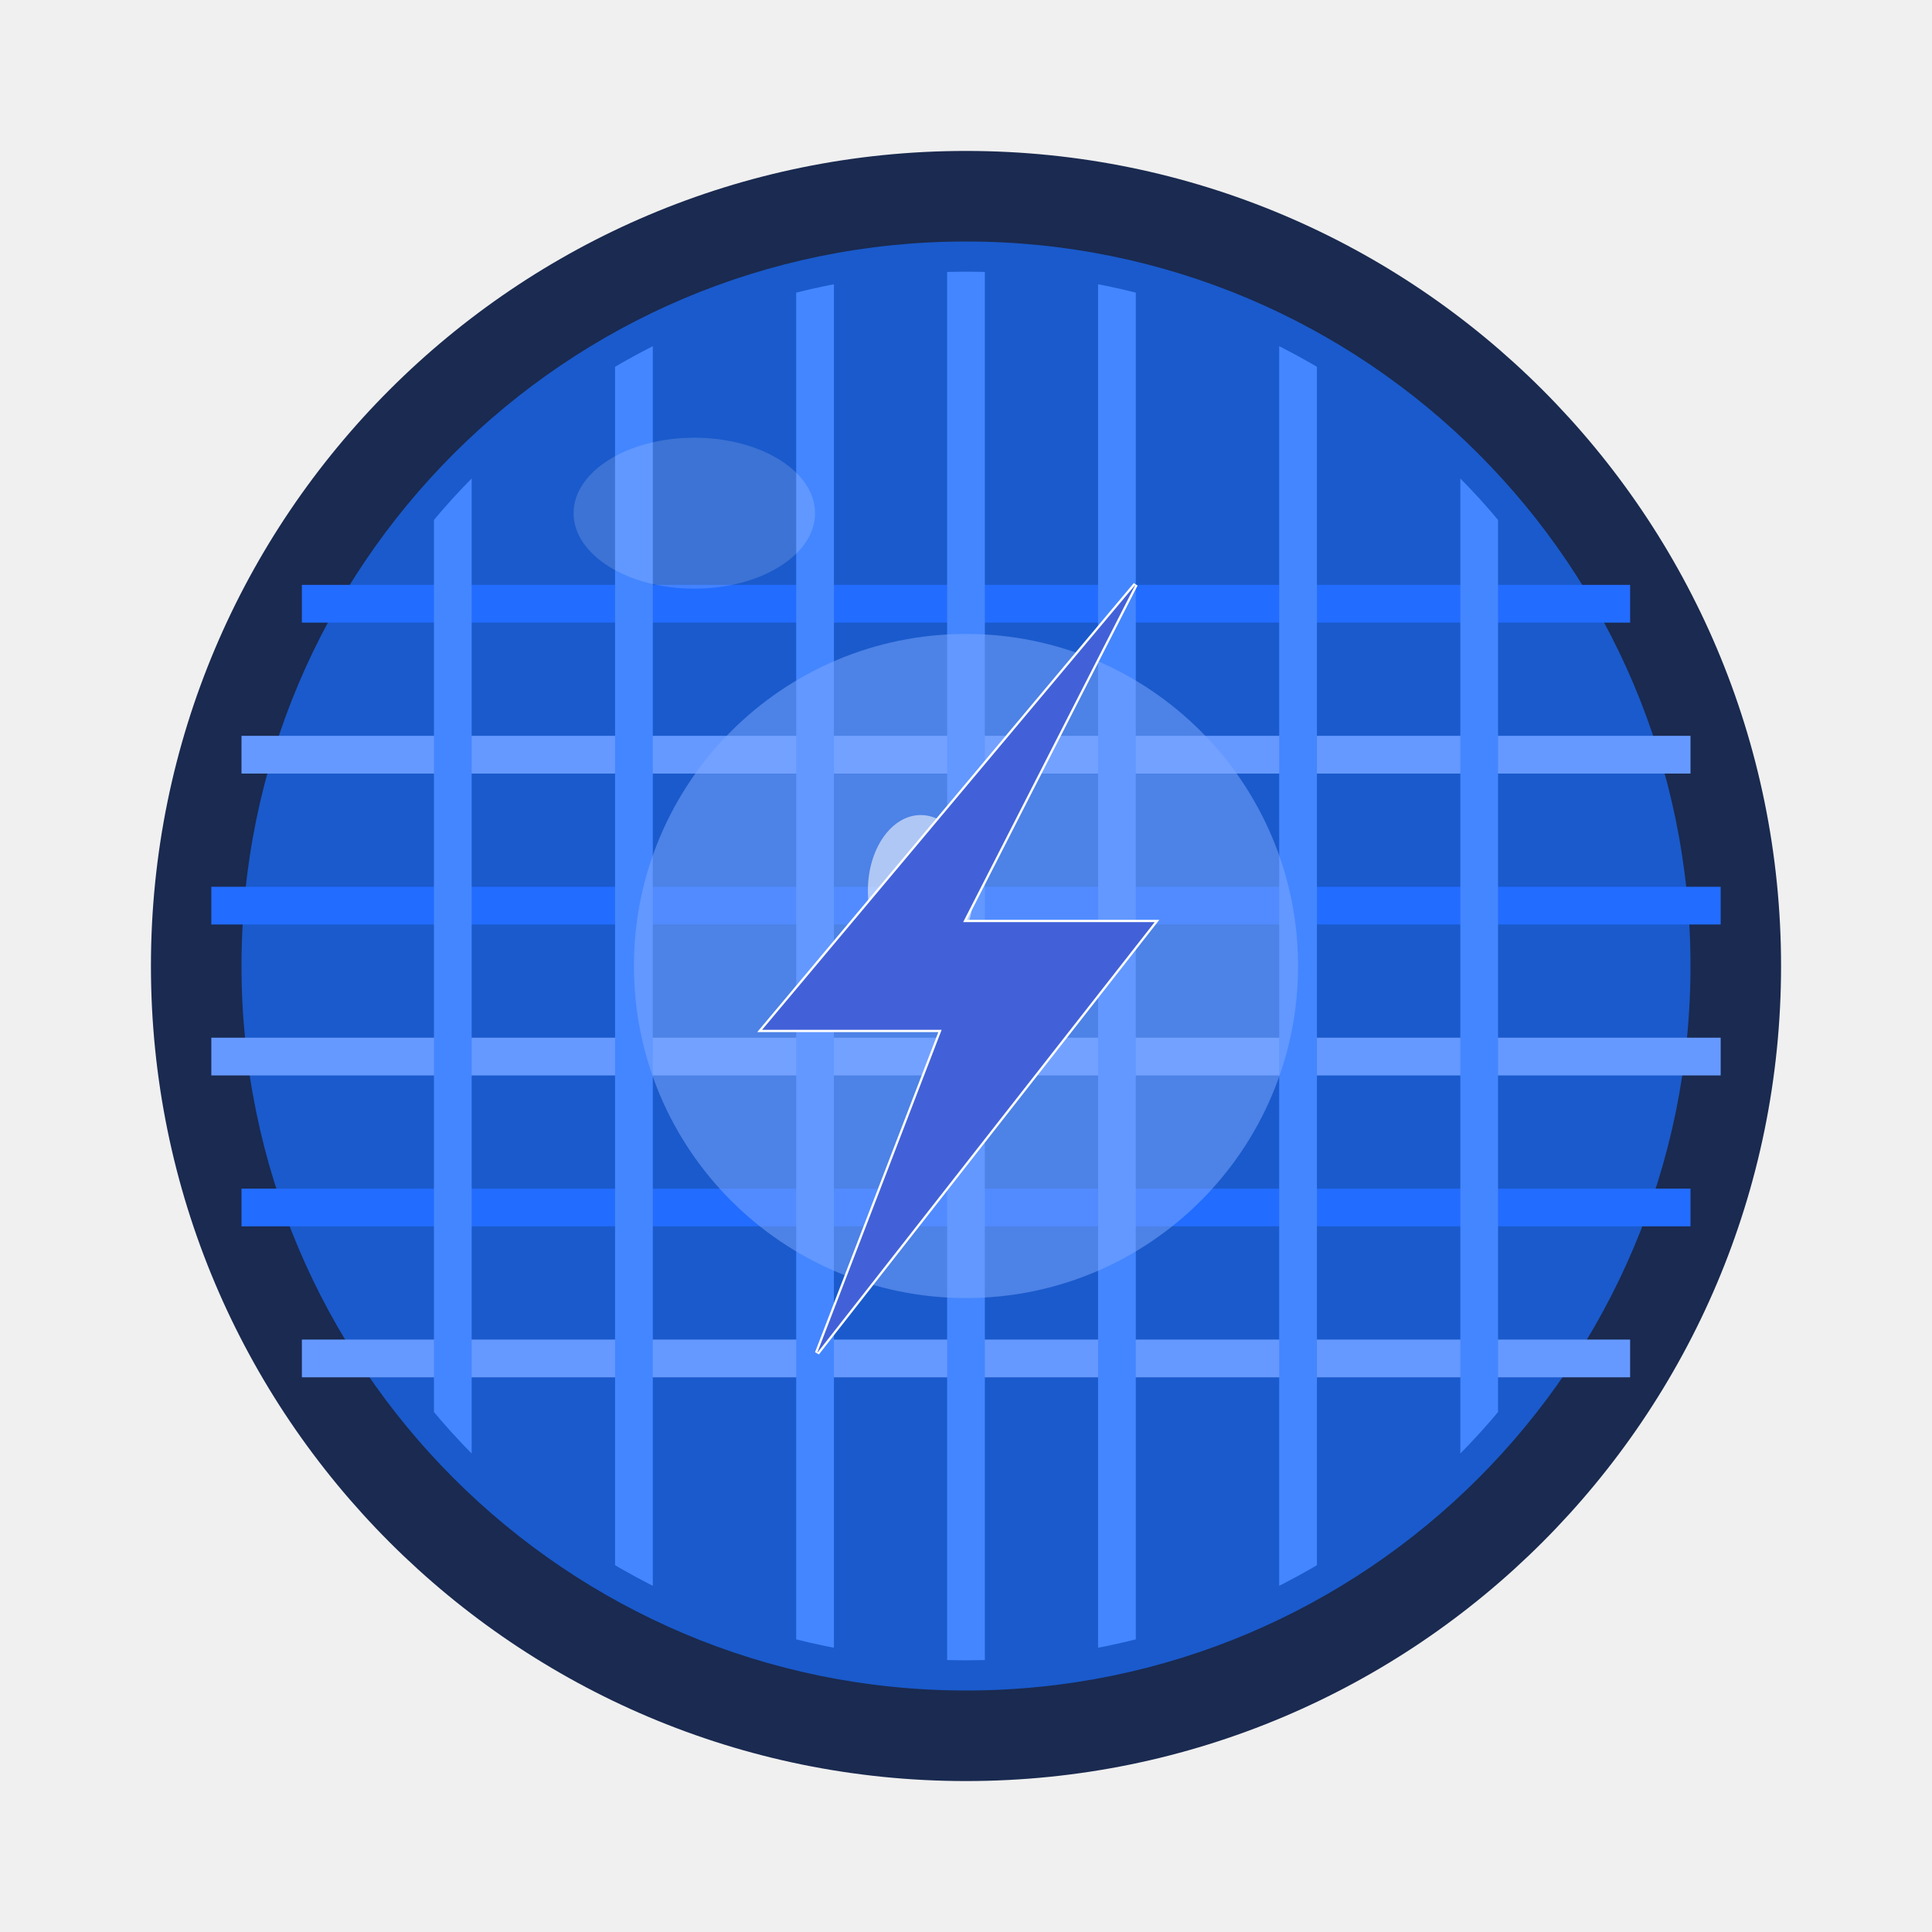
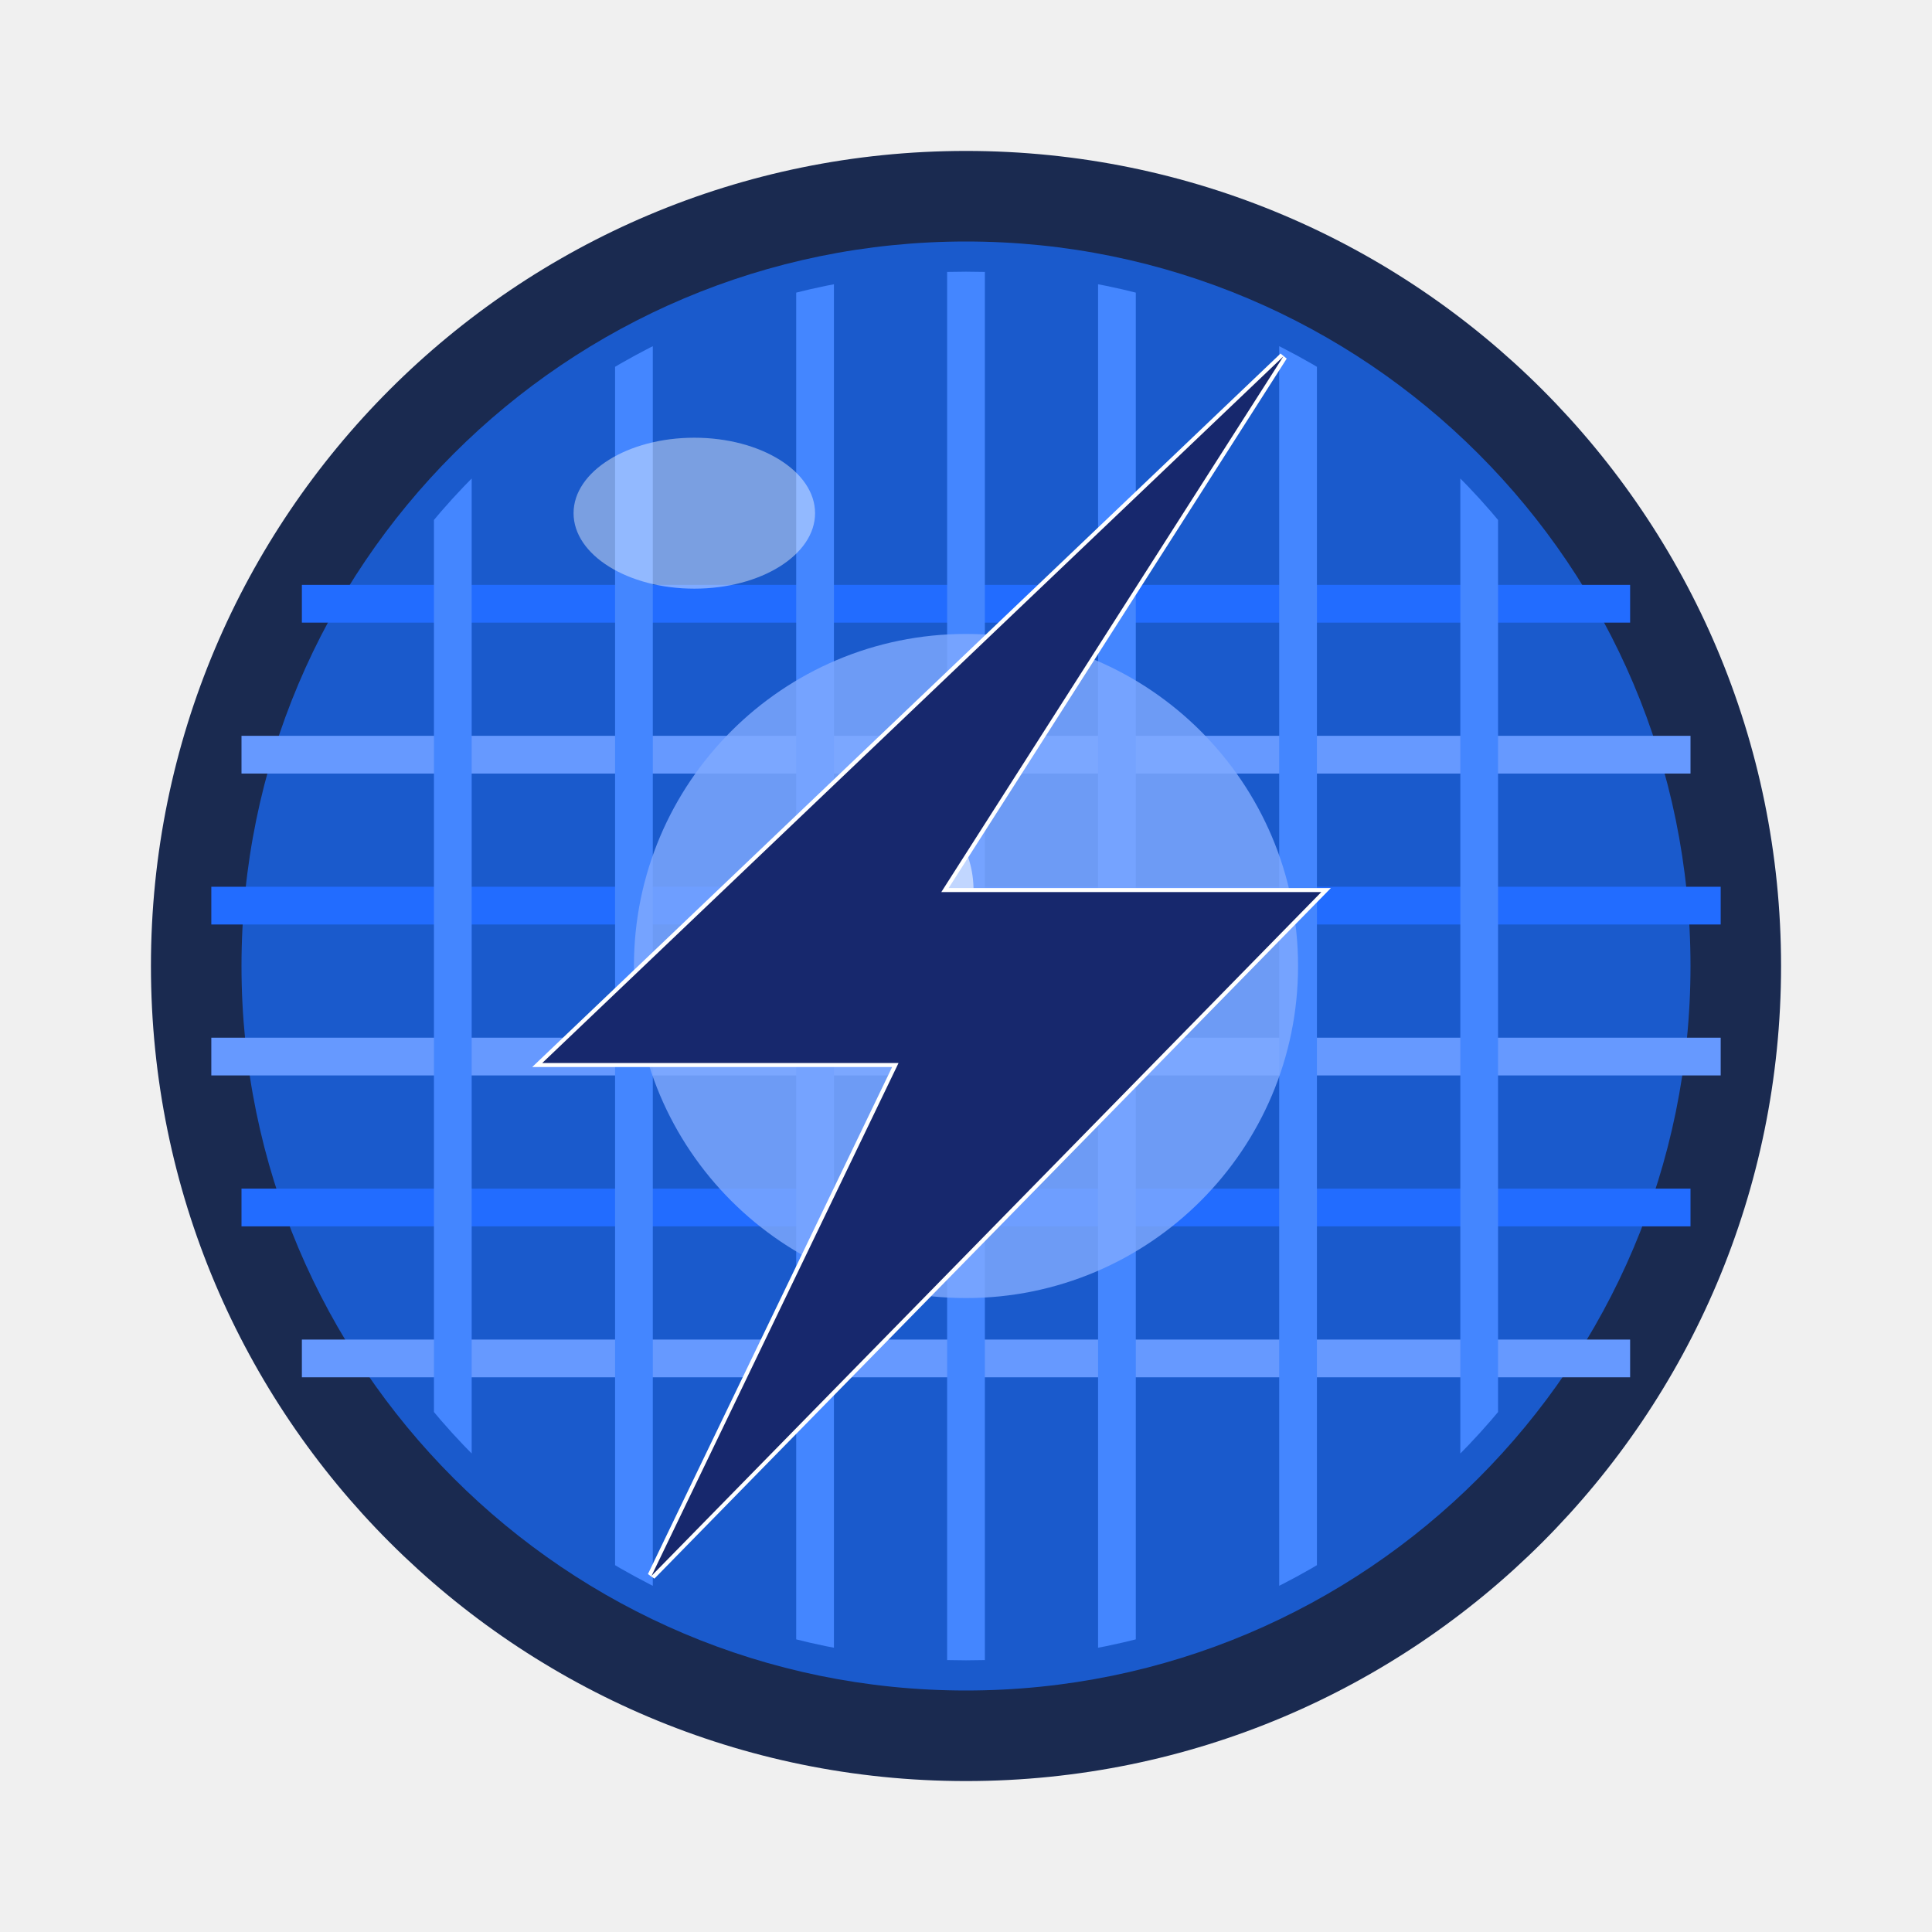
<svg xmlns="http://www.w3.org/2000/svg" width="128" height="128" viewBox="0 0 128 128" version="1.1" id="svg16">
  <defs id="defs16" />
  <circle cx="64" cy="64" r="54" fill="#1A2A50" id="circle1" />
  <circle cx="64" cy="64" r="48" fill="#1A5ACC" id="circle2" />
  <line x1="20" y1="40" x2="108" y2="40" stroke="#4080FF" stroke-width="2.5" id="line2" style="stroke:#226cff;stroke-opacity:1" />
  <line x1="16" y1="50" x2="112" y2="50" stroke="#4080FF" stroke-width="2.5" id="line3" style="fill:#00ff6e;fill-opacity:1;stroke:#6699ff;stroke-opacity:1" />
  <line x1="14" y1="60" x2="114" y2="60" stroke="#4080FF" stroke-width="2.5" id="line4" style="stroke:#226cff;stroke-opacity:1" />
  <line x1="14" y1="70" x2="114" y2="70" stroke="#4080FF" stroke-width="2.5" id="line5" style="stroke:#6699ff;stroke-opacity:1" />
  <line x1="16" y1="80" x2="112" y2="80" stroke="#4080FF" stroke-width="2.5" id="line6" style="stroke:#226cff;stroke-opacity:1" />
  <line x1="20" y1="90" x2="108" y2="90" stroke="#4080FF" stroke-width="2.5" id="line7" style="stroke:#6699ff;stroke-opacity:1" />
  <clipPath id="circ">
    <circle cx="64" cy="64" r="46" id="circle7" />
  </clipPath>
  <g clip-path="url(#circ)" id="g14" style="stroke:#4486ff;stroke-opacity:1;fill:#37c8ab">
    <line x1="30" y1="16" x2="30" y2="112" stroke="#4080ff" stroke-width="2.5" id="line8" style="stroke:#4486ff;stroke-opacity:1;fill:#37c8ab" />
    <line x1="42" y1="14" x2="42" y2="114" stroke="#4080ff" stroke-width="2.5" id="line9" style="stroke:#4486ff;stroke-opacity:1;fill:#37c8ab" />
    <line x1="54" y1="14" x2="54" y2="114" stroke="#4080ff" stroke-width="2.5" id="line10" style="stroke:#4486ff;stroke-opacity:1;fill:#37c8ab" />
    <line x1="64" y1="14" x2="64" y2="114" stroke="#4080ff" stroke-width="2.5" id="line11" style="stroke:#4486ff;stroke-opacity:1;fill:#37c8ab" />
    <line x1="74" y1="14" x2="74" y2="114" stroke="#4080ff" stroke-width="2.5" id="line12" style="stroke:#4486ff;stroke-opacity:1;fill:#37c8ab" />
    <line x1="86" y1="14" x2="86" y2="114" stroke="#4080ff" stroke-width="2.5" id="line13" style="stroke:#4486ff;stroke-opacity:1;fill:#37c8ab" />
    <line x1="98" y1="16" x2="98" y2="112" stroke="#4080ff" stroke-width="2.5" id="line14" style="stroke:#4486ff;stroke-opacity:1;fill:#37c8ab" />
  </g>
-   <circle cx="64" cy="64" r="22" fill="#80AAFF" opacity="0.50" id="circle14" />
+   <circle cx="64" cy="64" r="22" fill="#80AAFF" opacity="0.50" id="circle14" style="opacity:0.81" />
  <ellipse cx="61" cy="59" rx="3.5" ry="5" fill="white" opacity="0.55" id="ellipse15" style="stroke-width:1.2;stroke-dasharray:none;opacity:1;fill:#ffffff;fill-opacity:0.554" />
-   <ellipse cx="46" cy="34" rx="8" ry="5" fill="white" opacity="0.15" id="ellipse16" />
-   <path style="fill:#4261d8;fill-opacity:1;stroke:#ffffff;stroke-width:0.3;stroke-opacity:1;paint-order:markers stroke fill;stroke-dasharray:none" d="m 75.233,38.727 -11.42,22.364 h 12.689 l -22.364,28.55 8.248,-21.413 h -11.896 z" id="path1" />
+   <ellipse cx="46" cy="34" rx="8" ry="5" fill="white" opacity="0.15" id="ellipse16" style="opacity:0.42" />
+   <path style="fill:#17286d;fill-opacity:1;stroke:#ffffff;stroke-width:0.532;stroke-dasharray:none;stroke-opacity:1;paint-order:markers stroke fill" d="M 85.024,23.615 62.364,59.101 H 87.542 L 43.166,104.402 59.531,70.426 h -23.604 z" id="path1" />
</svg>
